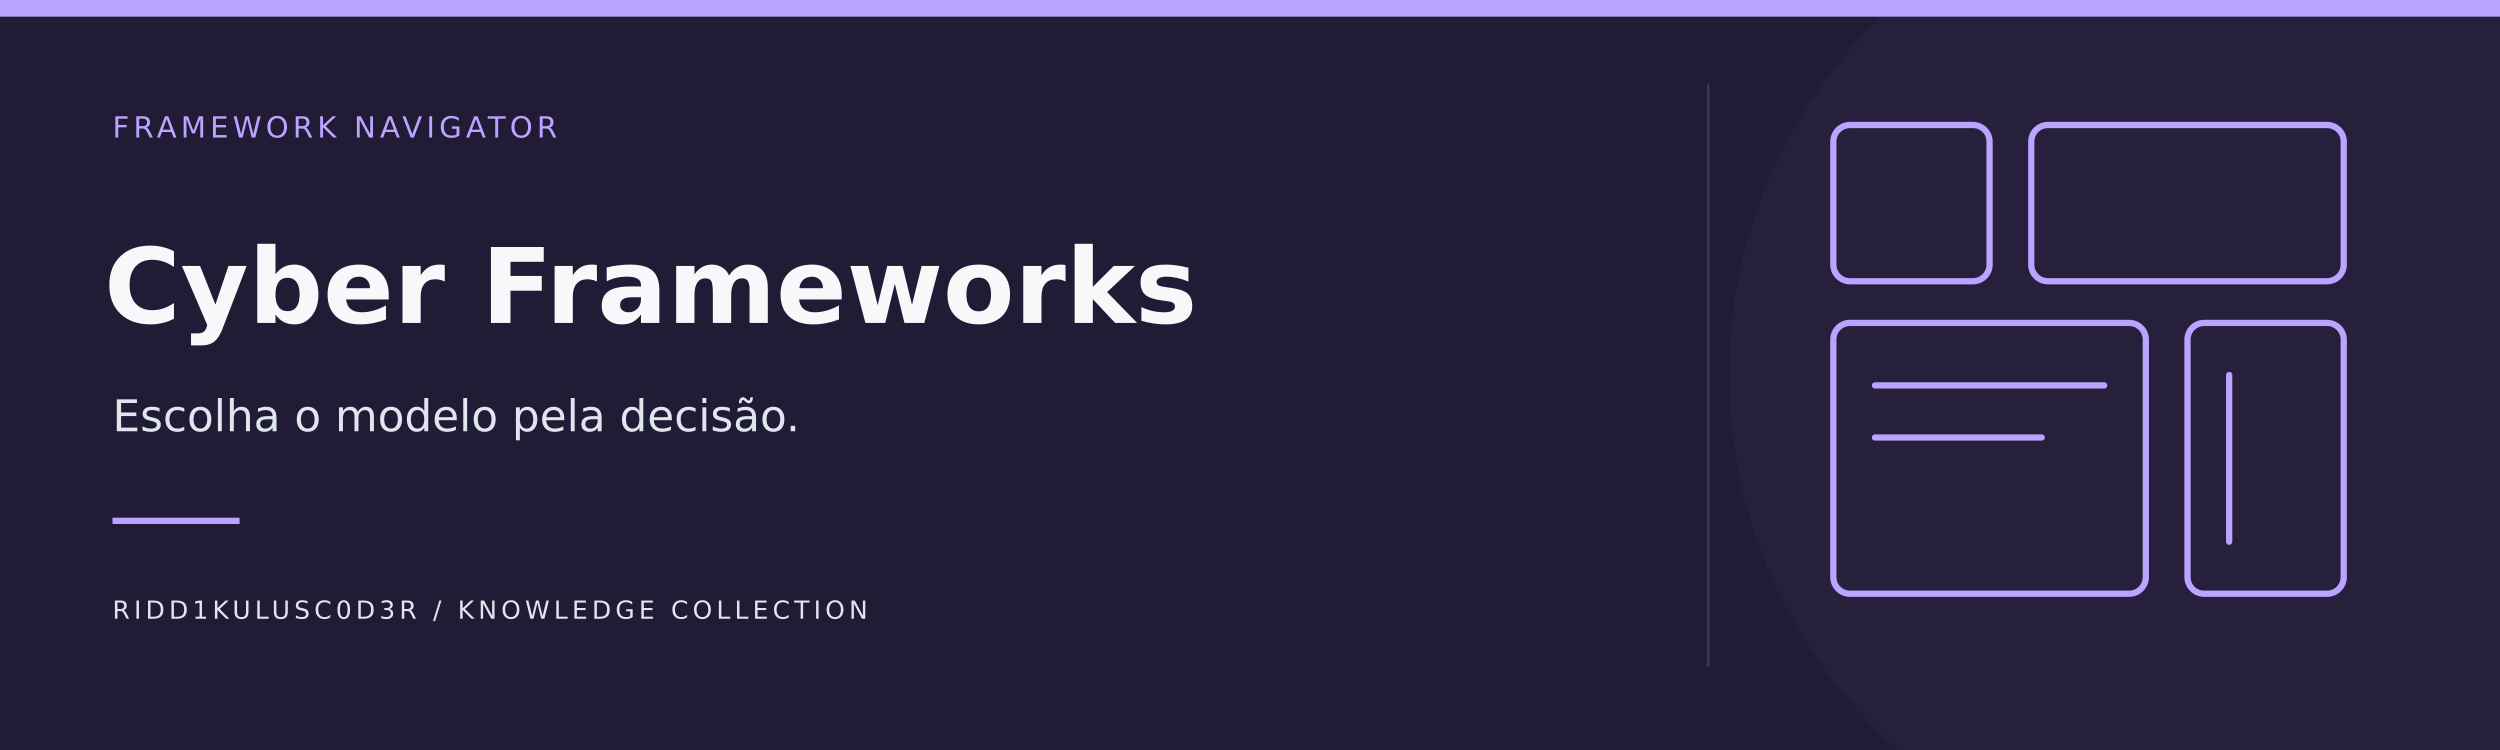
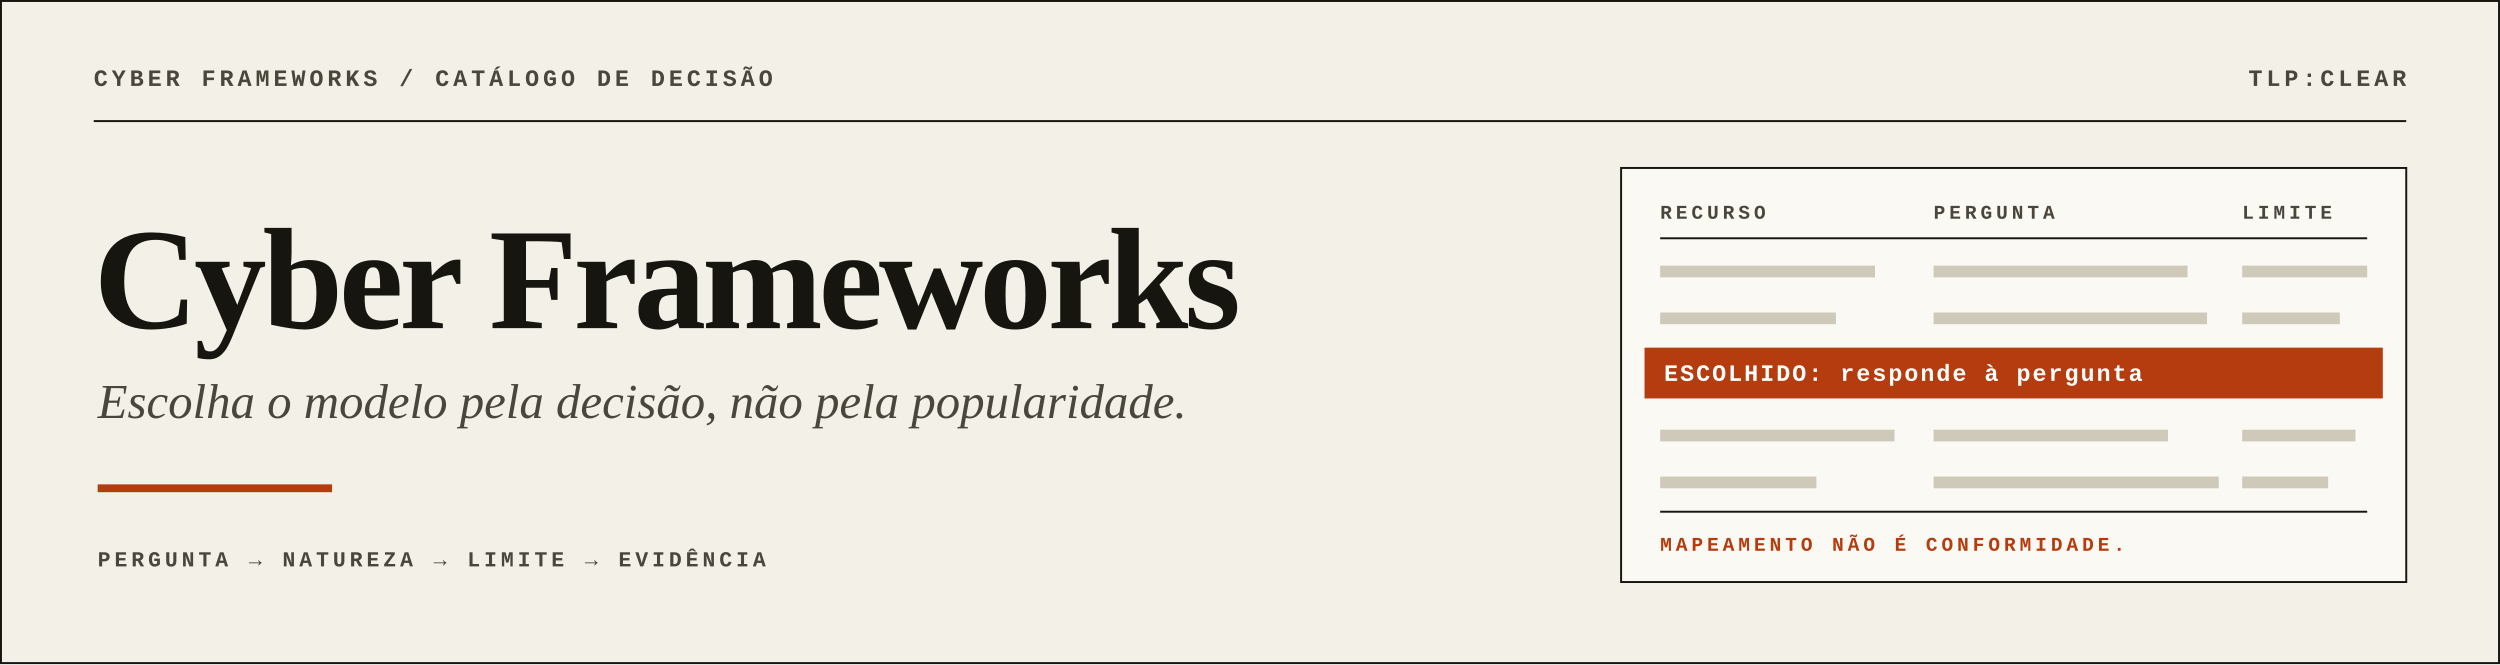
- <svg xmlns="http://www.w3.org/2000/svg" width="1200" height="360" viewBox="0 0 1200 360" role="img" aria-labelledby="title desc">
-   <rect width="1200" height="360" fill="#211B35" />
-   <path d="M0 0H1200V8H0Z" fill="#B9A5FF" />
-   <circle cx="1070" cy="180" r="240" fill="#B9A5FF" opacity=".04" />
-   <path d="M820 40V320" stroke="#B9A5FF" opacity=".2" />
-   <text x="54" y="66" fill="#B9A5FF" font-family="DejaVu Sans, sans-serif" font-size="14" letter-spacing="2">FRAMEWORK NAVIGATOR</text>
-   <text x="50" y="155" fill="#F7F8FA" font-family="DejaVu Sans, sans-serif" font-size="50" font-weight="700">Cyber Frameworks</text>
-   <text x="54" y="207" fill="#DFE6ED" font-family="DejaVu Sans, sans-serif" font-size="21">Escolha o modelo pela decisão.</text>
-   <path d="M54 250H115" stroke="#B9A5FF" stroke-width="3" />
-   <text x="54" y="297" fill="#DFE6ED" font-family="DejaVu Sans, sans-serif" font-size="12" letter-spacing="2">RIDD1KULUSC0D3R / KNOWLEDGE COLLECTION</text>
-   <g transform="translate(875 25)" fill="none" stroke="#B9A5FF" color="#B9A5FF" stroke-width="3" stroke-linecap="round" stroke-linejoin="round">
-     <rect x="5" y="35" width="75" height="75" rx="8" />
-     <rect x="100" y="35" width="150" height="75" rx="8" />
-     <rect x="5" y="130" width="150" height="130" rx="8" />
-     <rect x="175" y="130" width="75" height="130" rx="8" />
-     <path d="M25 160H135M25 185H105M195 155V235" />
+ <svg xmlns="http://www.w3.org/2000/svg" width="1280" height="340" viewBox="0 0 1280 340" role="img" aria-labelledby="t d">
+   <rect width="1280" height="340" fill="#f3f0e8" />
+   <rect x="0.5" y="0.5" width="1279" height="339" fill="none" stroke="#17150f" />
+   <g font-family="'Courier New',Courier,monospace" font-size="12" letter-spacing="2" fill="#4a463c" font-weight="700">
+     <text x="48" y="44">CYBER FRAMEWORKS / CATÁLOGO DE DECISÃO</text>
+     <text x="1232" y="44" text-anchor="end">TLP:CLEAR</text>
+   </g>
+   <line x1="48" y1="62" x2="1232" y2="62" stroke="#17150f" />
+   <text x="48" y="168" font-family="Georgia,'Times New Roman',serif" font-size="74" font-weight="700" fill="#17150f" letter-spacing="-2">Cyber Frameworks</text>
+   <text x="50" y="214" font-family="Georgia,'Times New Roman',serif" font-size="25" font-style="italic" fill="#4a463c">Escolha o modelo pela decisão, não pela popularidade.</text>
+   <line x1="50" y1="250" x2="170" y2="250" stroke="#b43c0e" stroke-width="4" />
+   <text x="50" y="290" font-family="'Courier New',Courier,monospace" font-size="11" letter-spacing="2" fill="#4a463c" font-weight="700">PERGUNTA → NATUREZA → LIMITE → EVIDÊNCIA</text>
+   <g transform="translate(830 86)">
+     <rect width="402" height="212" fill="#fbf9f3" stroke="#17150f" />
+     <g font-family="'Courier New',Courier,monospace" font-size="10" font-weight="700" letter-spacing="2" fill="#4a463c">
+       <text x="20" y="26">RECURSO</text>
+       <text x="160" y="26">PERGUNTA</text>
+       <text x="318" y="26">LIMITE</text>
+     </g>
+     <line x1="20" y1="36" x2="382" y2="36" stroke="#17150f" />
+     <g fill="#cfc9ba">
+       <rect x="20" y="50" width="110" height="6" />
+       <rect x="160" y="50" width="130" height="6" />
+       <rect x="318" y="50" width="64" height="6" />
+       <rect x="20" y="74" width="90" height="6" />
+       <rect x="160" y="74" width="140" height="6" />
+       <rect x="318" y="74" width="50" height="6" />
+     </g>
+     <rect x="12" y="92" width="378" height="26" fill="#b43c0e" />
+     <text x="22" y="109" font-family="'Courier New',Courier,monospace" font-size="12" font-weight="700" fill="#ffffff" letter-spacing="1">ESCOLHIDO: responde à pergunta</text>
+     <g fill="#cfc9ba">
+       <rect x="20" y="134" width="120" height="6" />
+       <rect x="160" y="134" width="120" height="6" />
+       <rect x="318" y="134" width="58" height="6" />
+       <rect x="20" y="158" width="80" height="6" />
+       <rect x="160" y="158" width="146" height="6" />
+       <rect x="318" y="158" width="44" height="6" />
+     </g>
+     <line x1="20" y1="176" x2="382" y2="176" stroke="#17150f" />
+     <text x="20" y="196" font-family="'Courier New',Courier,monospace" font-size="10" fill="#b43c0e" font-weight="700" letter-spacing="2">MAPEAMENTO NÃO É CONFORMIDADE.</text>
  </g>
</svg>
